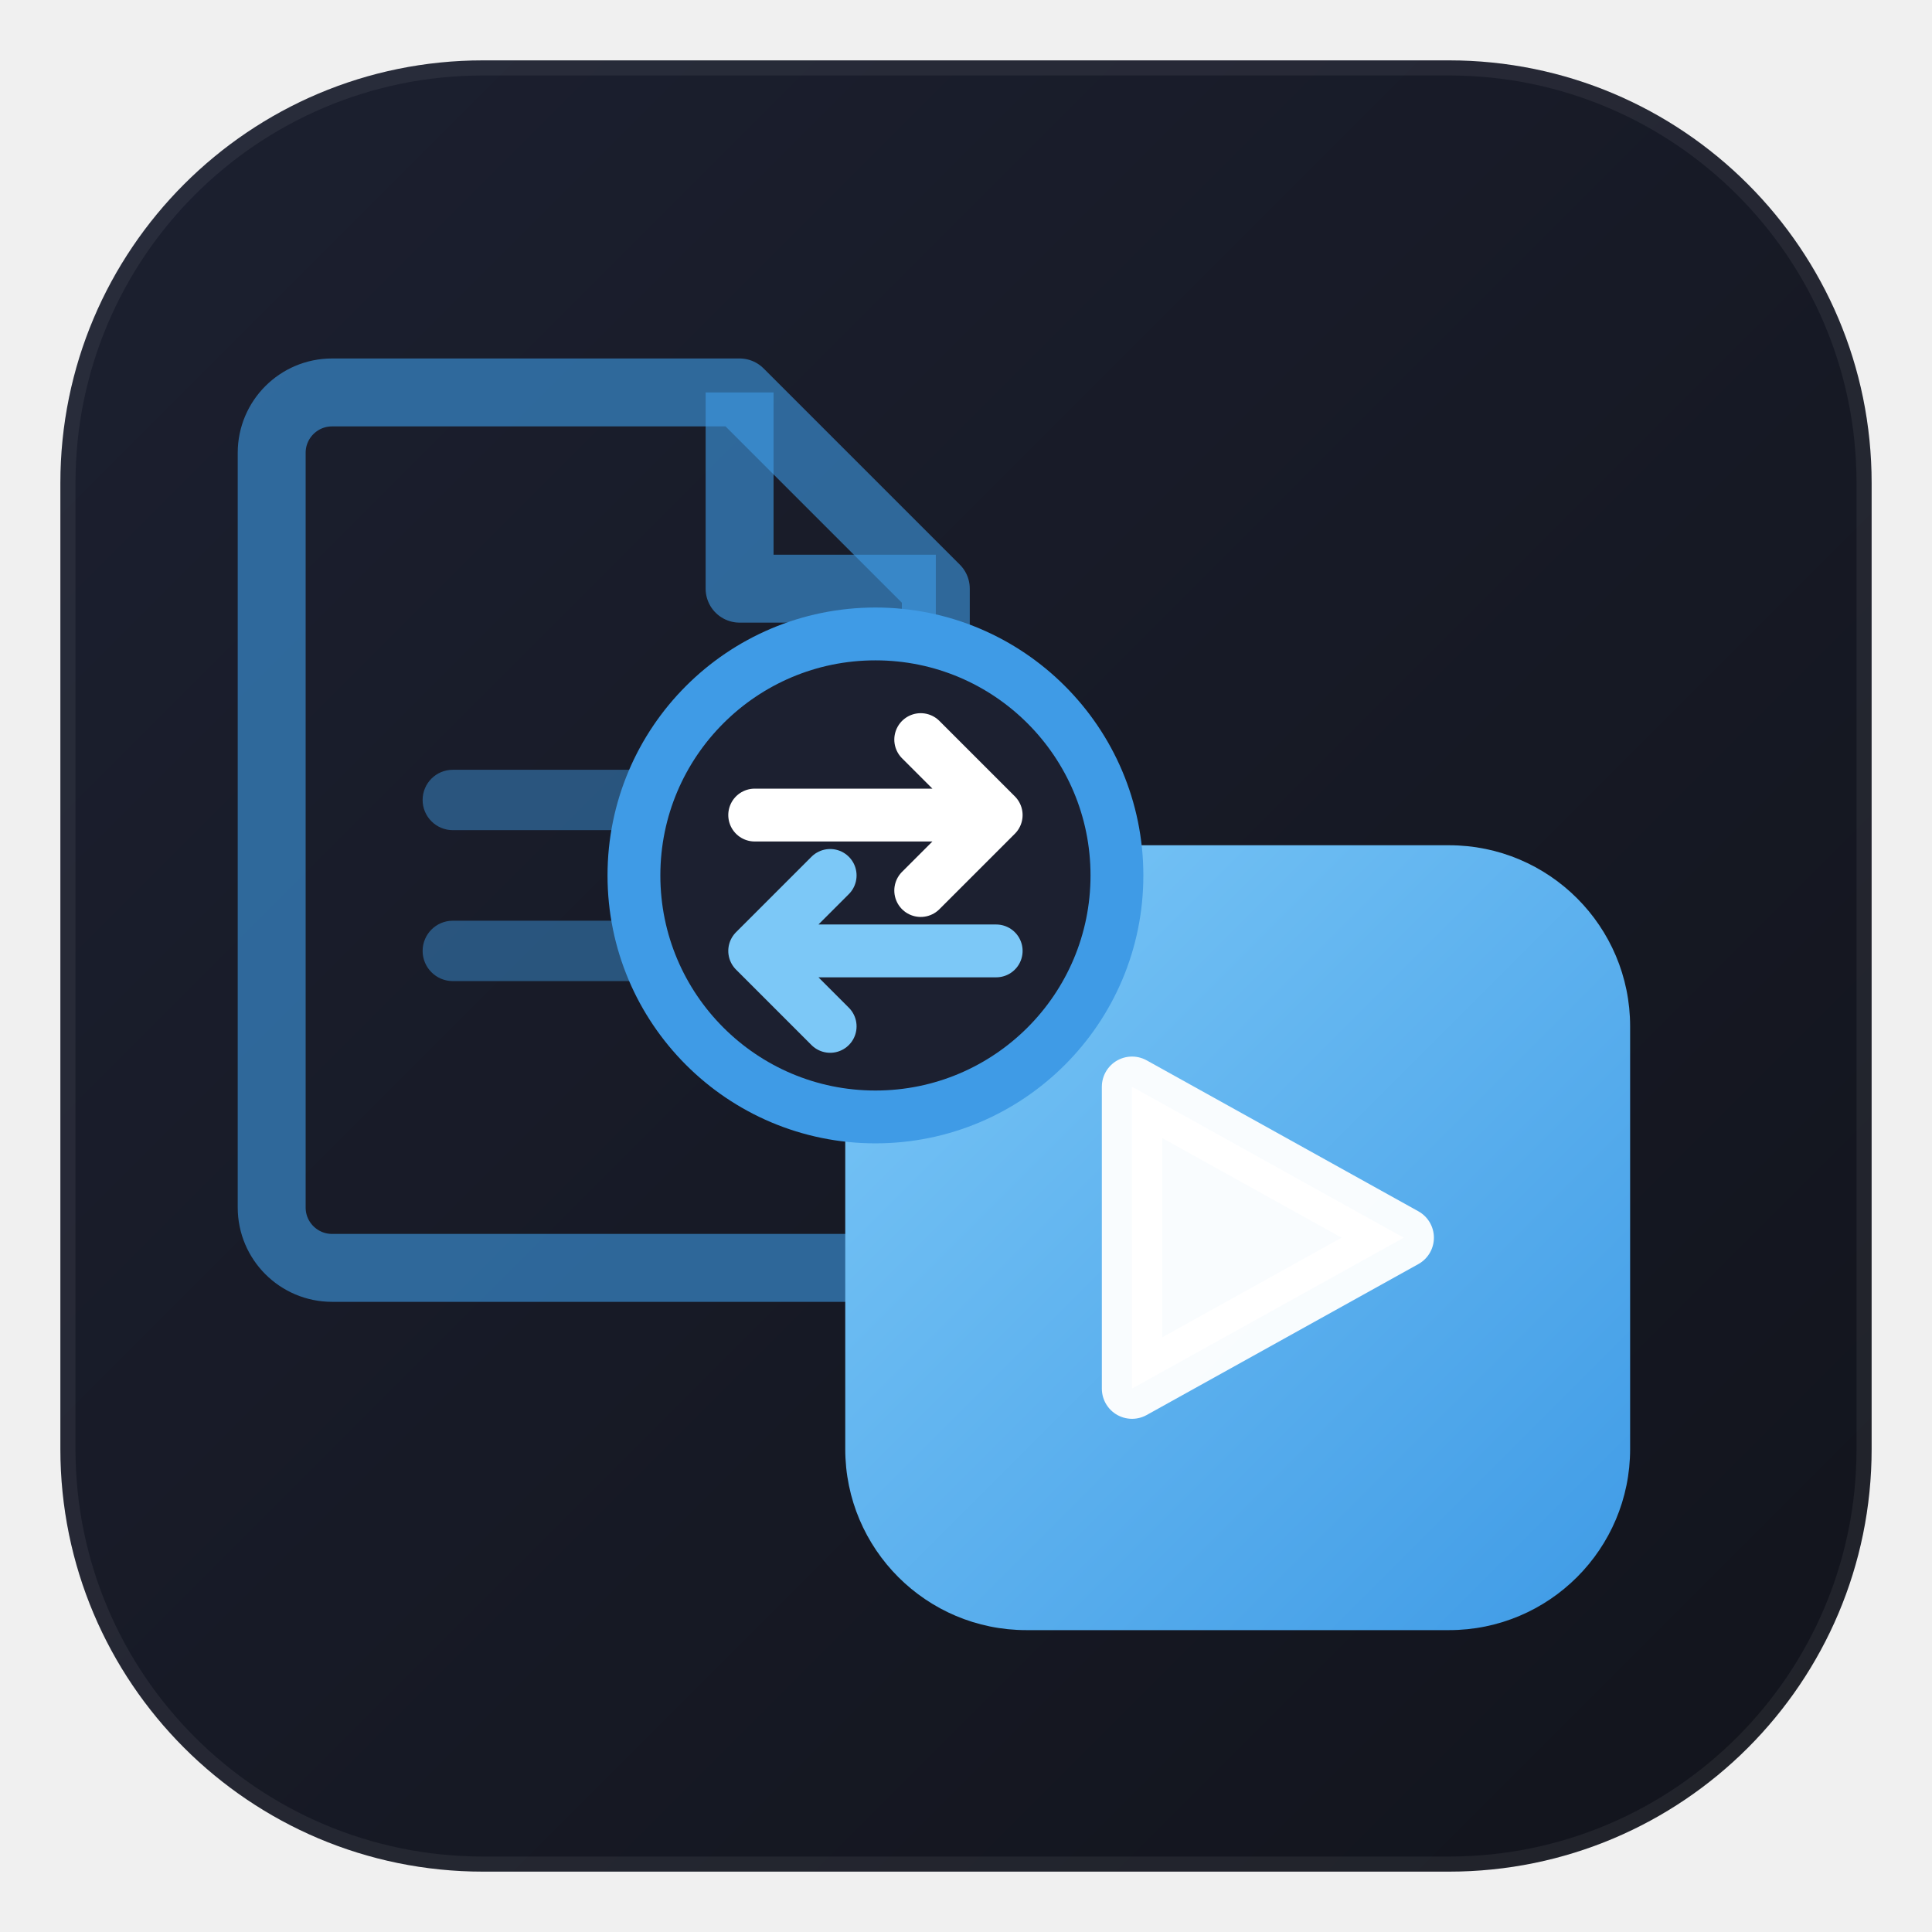
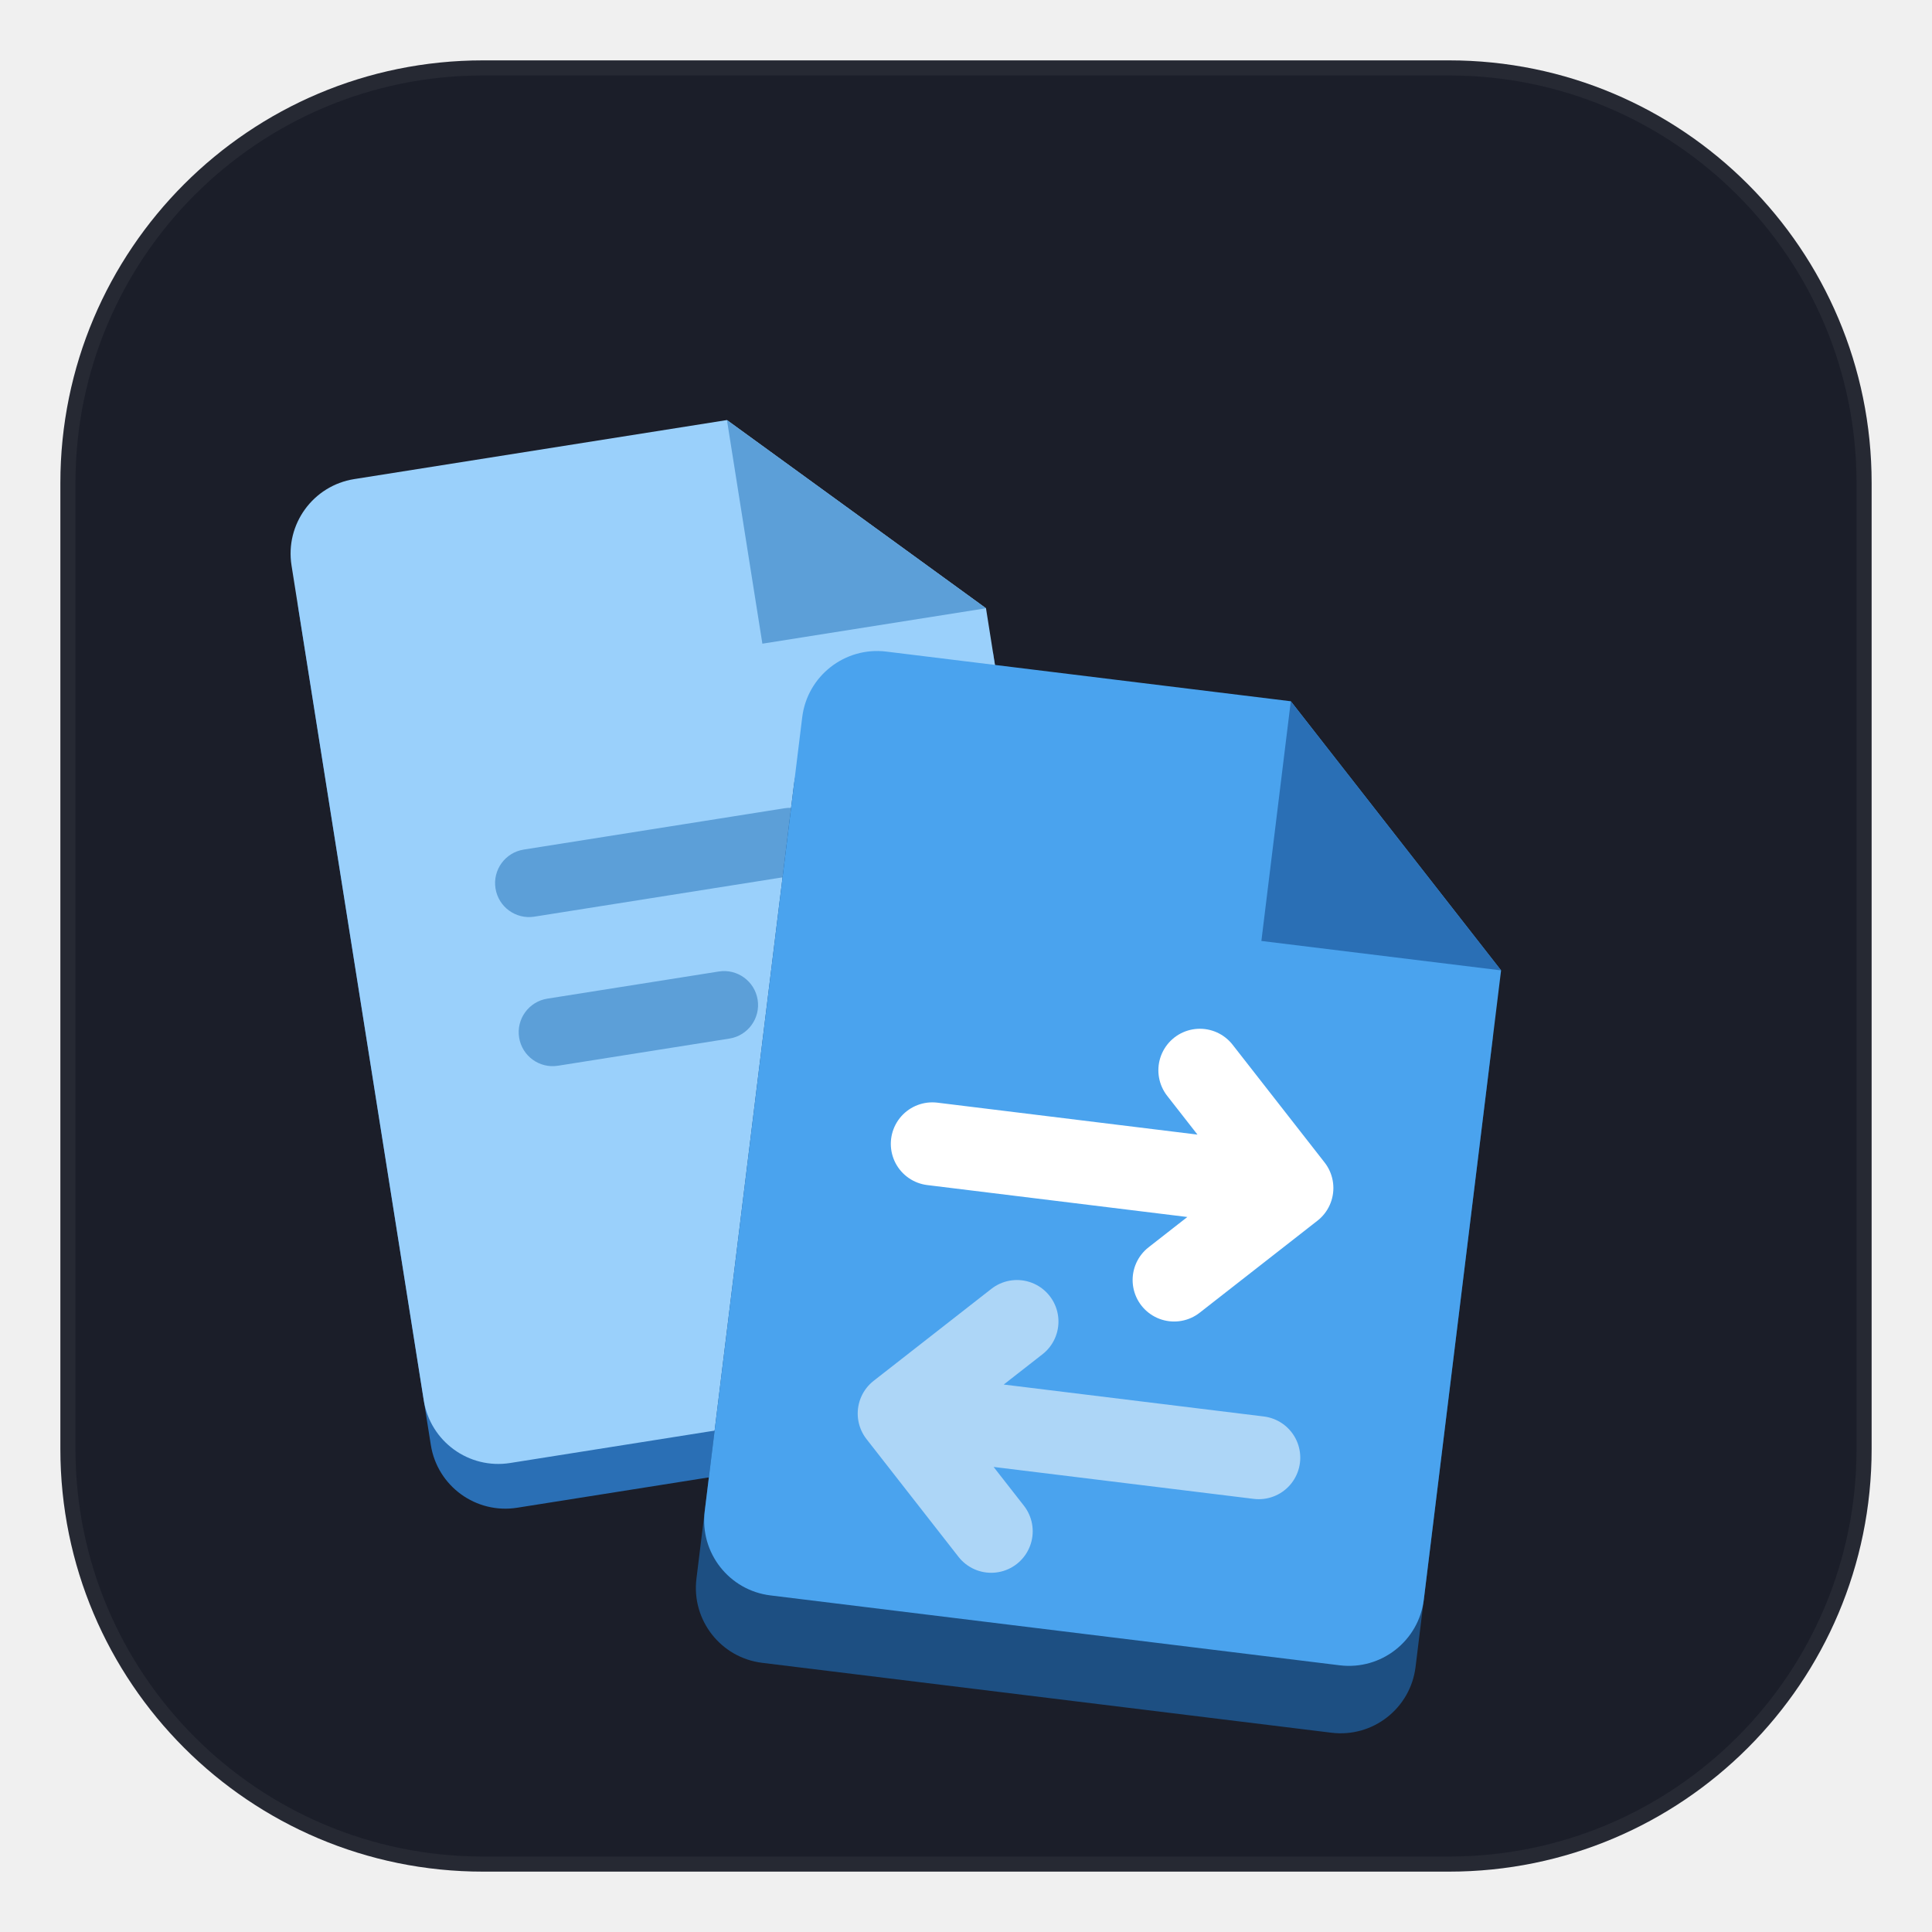
<svg xmlns="http://www.w3.org/2000/svg" width="256" height="256" viewBox="0 0 256 256">
-   <defs>
-     <linearGradient id="zemin" x1="0" y1="0" x2="1" y2="1">
-       <stop offset="0" stop-color="#1c2030" />
-       <stop offset="1" stop-color="#12141c" />
-     </linearGradient>
-     <linearGradient id="dolu" x1="0" y1="0" x2="1" y2="1">
-       <stop offset="0" stop-color="#7cc8f7" />
-       <stop offset="1" stop-color="#3f9be6" />
-     </linearGradient>
-   </defs>
-   <rect x="8" y="8" width="240" height="240" rx="56" fill="url(#zemin)" />
-   <rect x="9" y="9" width="238" height="238" rx="55" fill="none" stroke="#ffffff" stroke-opacity="0.06" stroke-width="2" />
-   <path d="M44 52 h54 l26 26 v82 a8 8 0 0 1 -8 8 h-72 a8 8 0 0 1 -8 -8 v-100 a8 8 0 0 1 8 -8 z" fill="none" stroke="#3f9be6" stroke-width="9" stroke-linejoin="round" stroke-opacity="0.6" />
-   <path d="M98 52 v26 h26" fill="none" stroke="#3f9be6" stroke-width="9" stroke-linejoin="round" stroke-opacity="0.6" />
-   <rect x="56" y="102" width="46" height="8" rx="4" fill="#3f9be6" fill-opacity="0.45" />
-   <rect x="56" y="122" width="34" height="8" rx="4" fill="#3f9be6" fill-opacity="0.45" />
-   <rect x="112" y="112" width="104" height="104" rx="24" fill="url(#dolu)" />
-   <path d="M150 144 v40 l36 -20 z" fill="#ffffff" fill-opacity="0.96" stroke="#ffffff" stroke-width="8" stroke-linejoin="round" stroke-opacity="0.96" />
-   <circle cx="116" cy="116" r="32" fill="#1c2030" stroke="#3f9be6" stroke-width="7" />
-   <path d="M100 108 h32 m-10 -10 l10 10 l-10 10" fill="none" stroke="#ffffff" stroke-width="7" stroke-linecap="round" stroke-linejoin="round" />
-   <path d="M132 126 h-32 m10 -10 l-10 10 l10 10" fill="none" stroke="#7cc8f7" stroke-width="7" stroke-linecap="round" stroke-linejoin="round" />
+   <rect x="8" y="8" width="240" height="240" rx="56" fill="#1b1e29" />
+   <rect x="9" y="9" width="238" height="238" rx="55" fill="none" stroke="#fff" stroke-opacity="0.05" stroke-width="2" />
+   <g transform="rotate(-9 100 130)">
+     <path d="M58 62 h50 l30 30 v92 a10 10 0 0 1 -10 10 h-70 a10 10 0 0 1 -10 -10 v-112 a10 10 0 0 1 10 -10 z" fill="#2a6fb5" />
+     <path d="M58 56 h50 l30 30 v92 a10 10 0 0 1 -10 10 h-70 a10 10 0 0 1 -10 -10 v-112 a10 10 0 0 1 10 -10 z" fill="#9ad0fb" />
+     <path d="M108 56 v30 h30 z" fill="#5c9fd8" />
+     <rect x="68" y="108" width="44" height="9" rx="4.5" fill="#5c9fd8" />
+     <rect x="68" y="128" width="32" height="9" rx="4.5" fill="#5c9fd8" />
+   </g>
+   <g transform="rotate(7 160 150)">
+     <path d="M110 92 h54 l32 32 v84 a10 10 0 0 1 -10 10 h-76 a10 10 0 0 1 -10 -10 v-106 a10 10 0 0 1 10 -10 z" fill="#1d4f82" transform="translate(0 9)" />
+     <path d="M110 92 h54 l32 32 v84 a10 10 0 0 1 -10 10 h-76 a10 10 0 0 1 -10 -10 v-106 a10 10 0 0 1 10 -10 z" fill="#4aa3ee" />
+     <path d="M164 92 v32 h32 z" fill="#2a6fb5" />
+     <path d="M124 156 h48 m-14 -14 l14 14 l-14 14" fill="none" stroke="#fff" stroke-width="11" stroke-linecap="round" stroke-linejoin="round" />
+     <path d="M172 192 h-48 m14 -14 l-14 14 l14 14" fill="none" stroke="#fff" stroke-width="11" stroke-linecap="round" stroke-linejoin="round" opacity="0.55" />
+   </g>
</svg>
